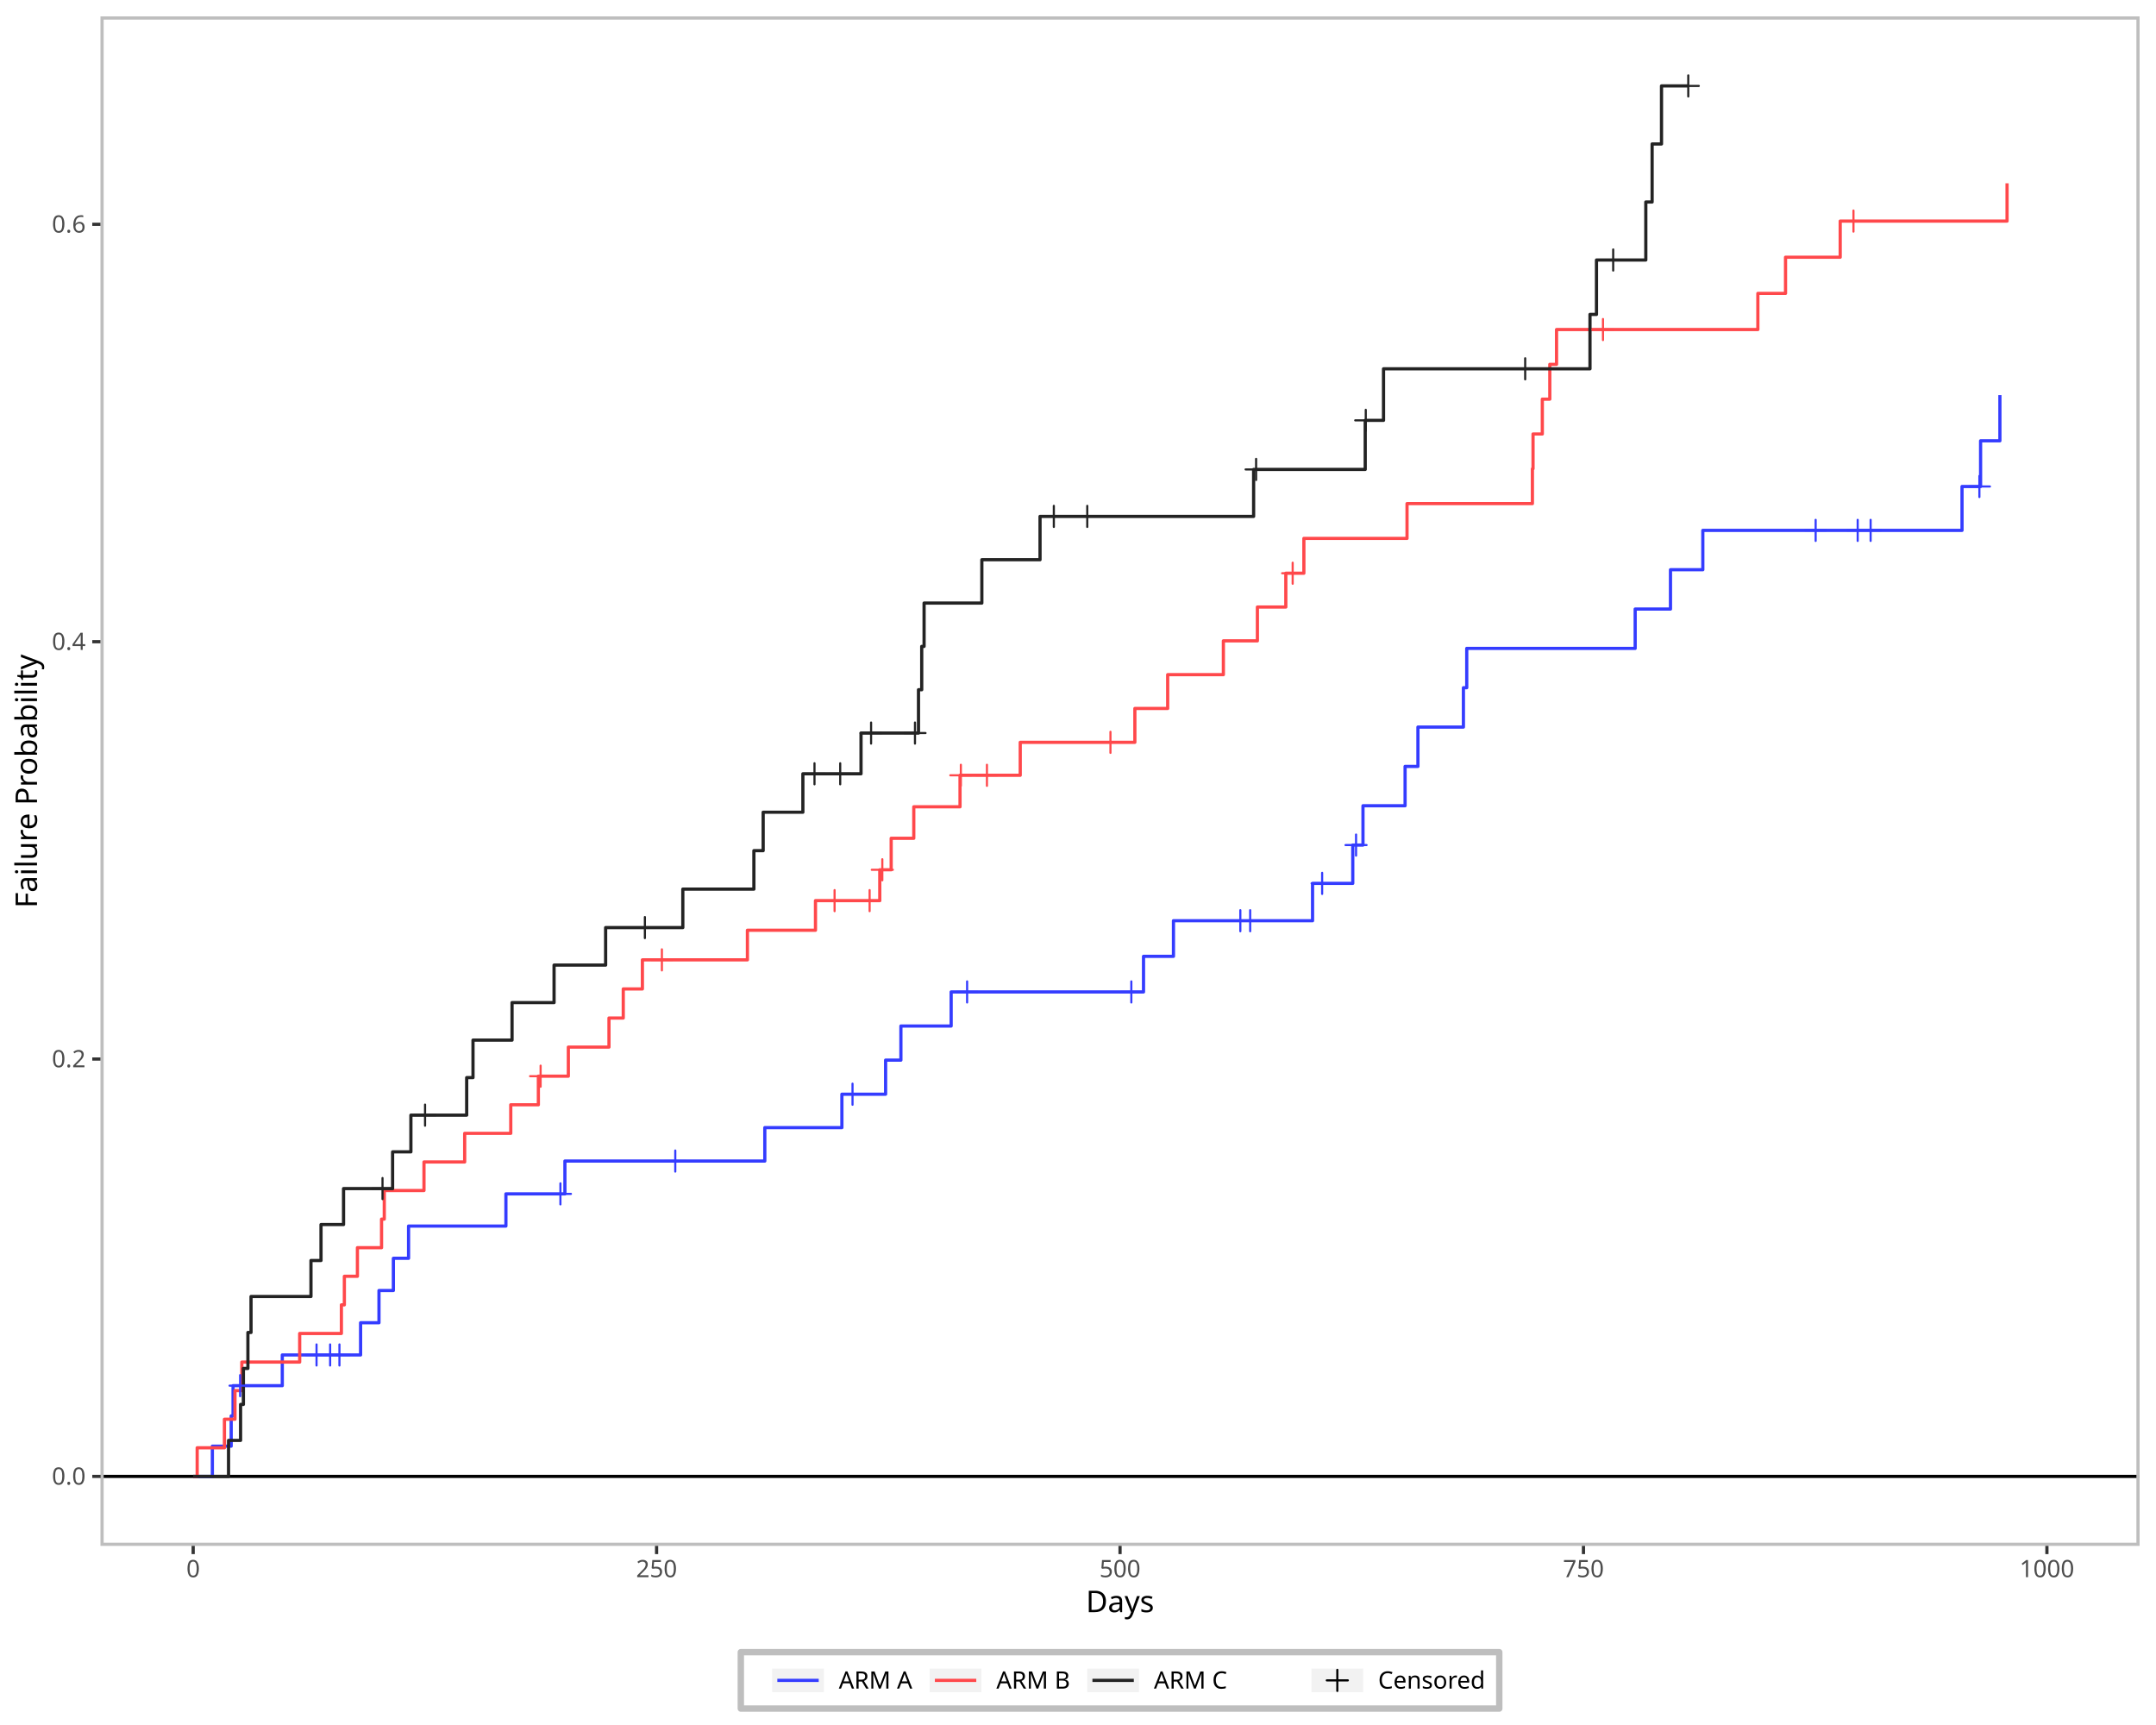
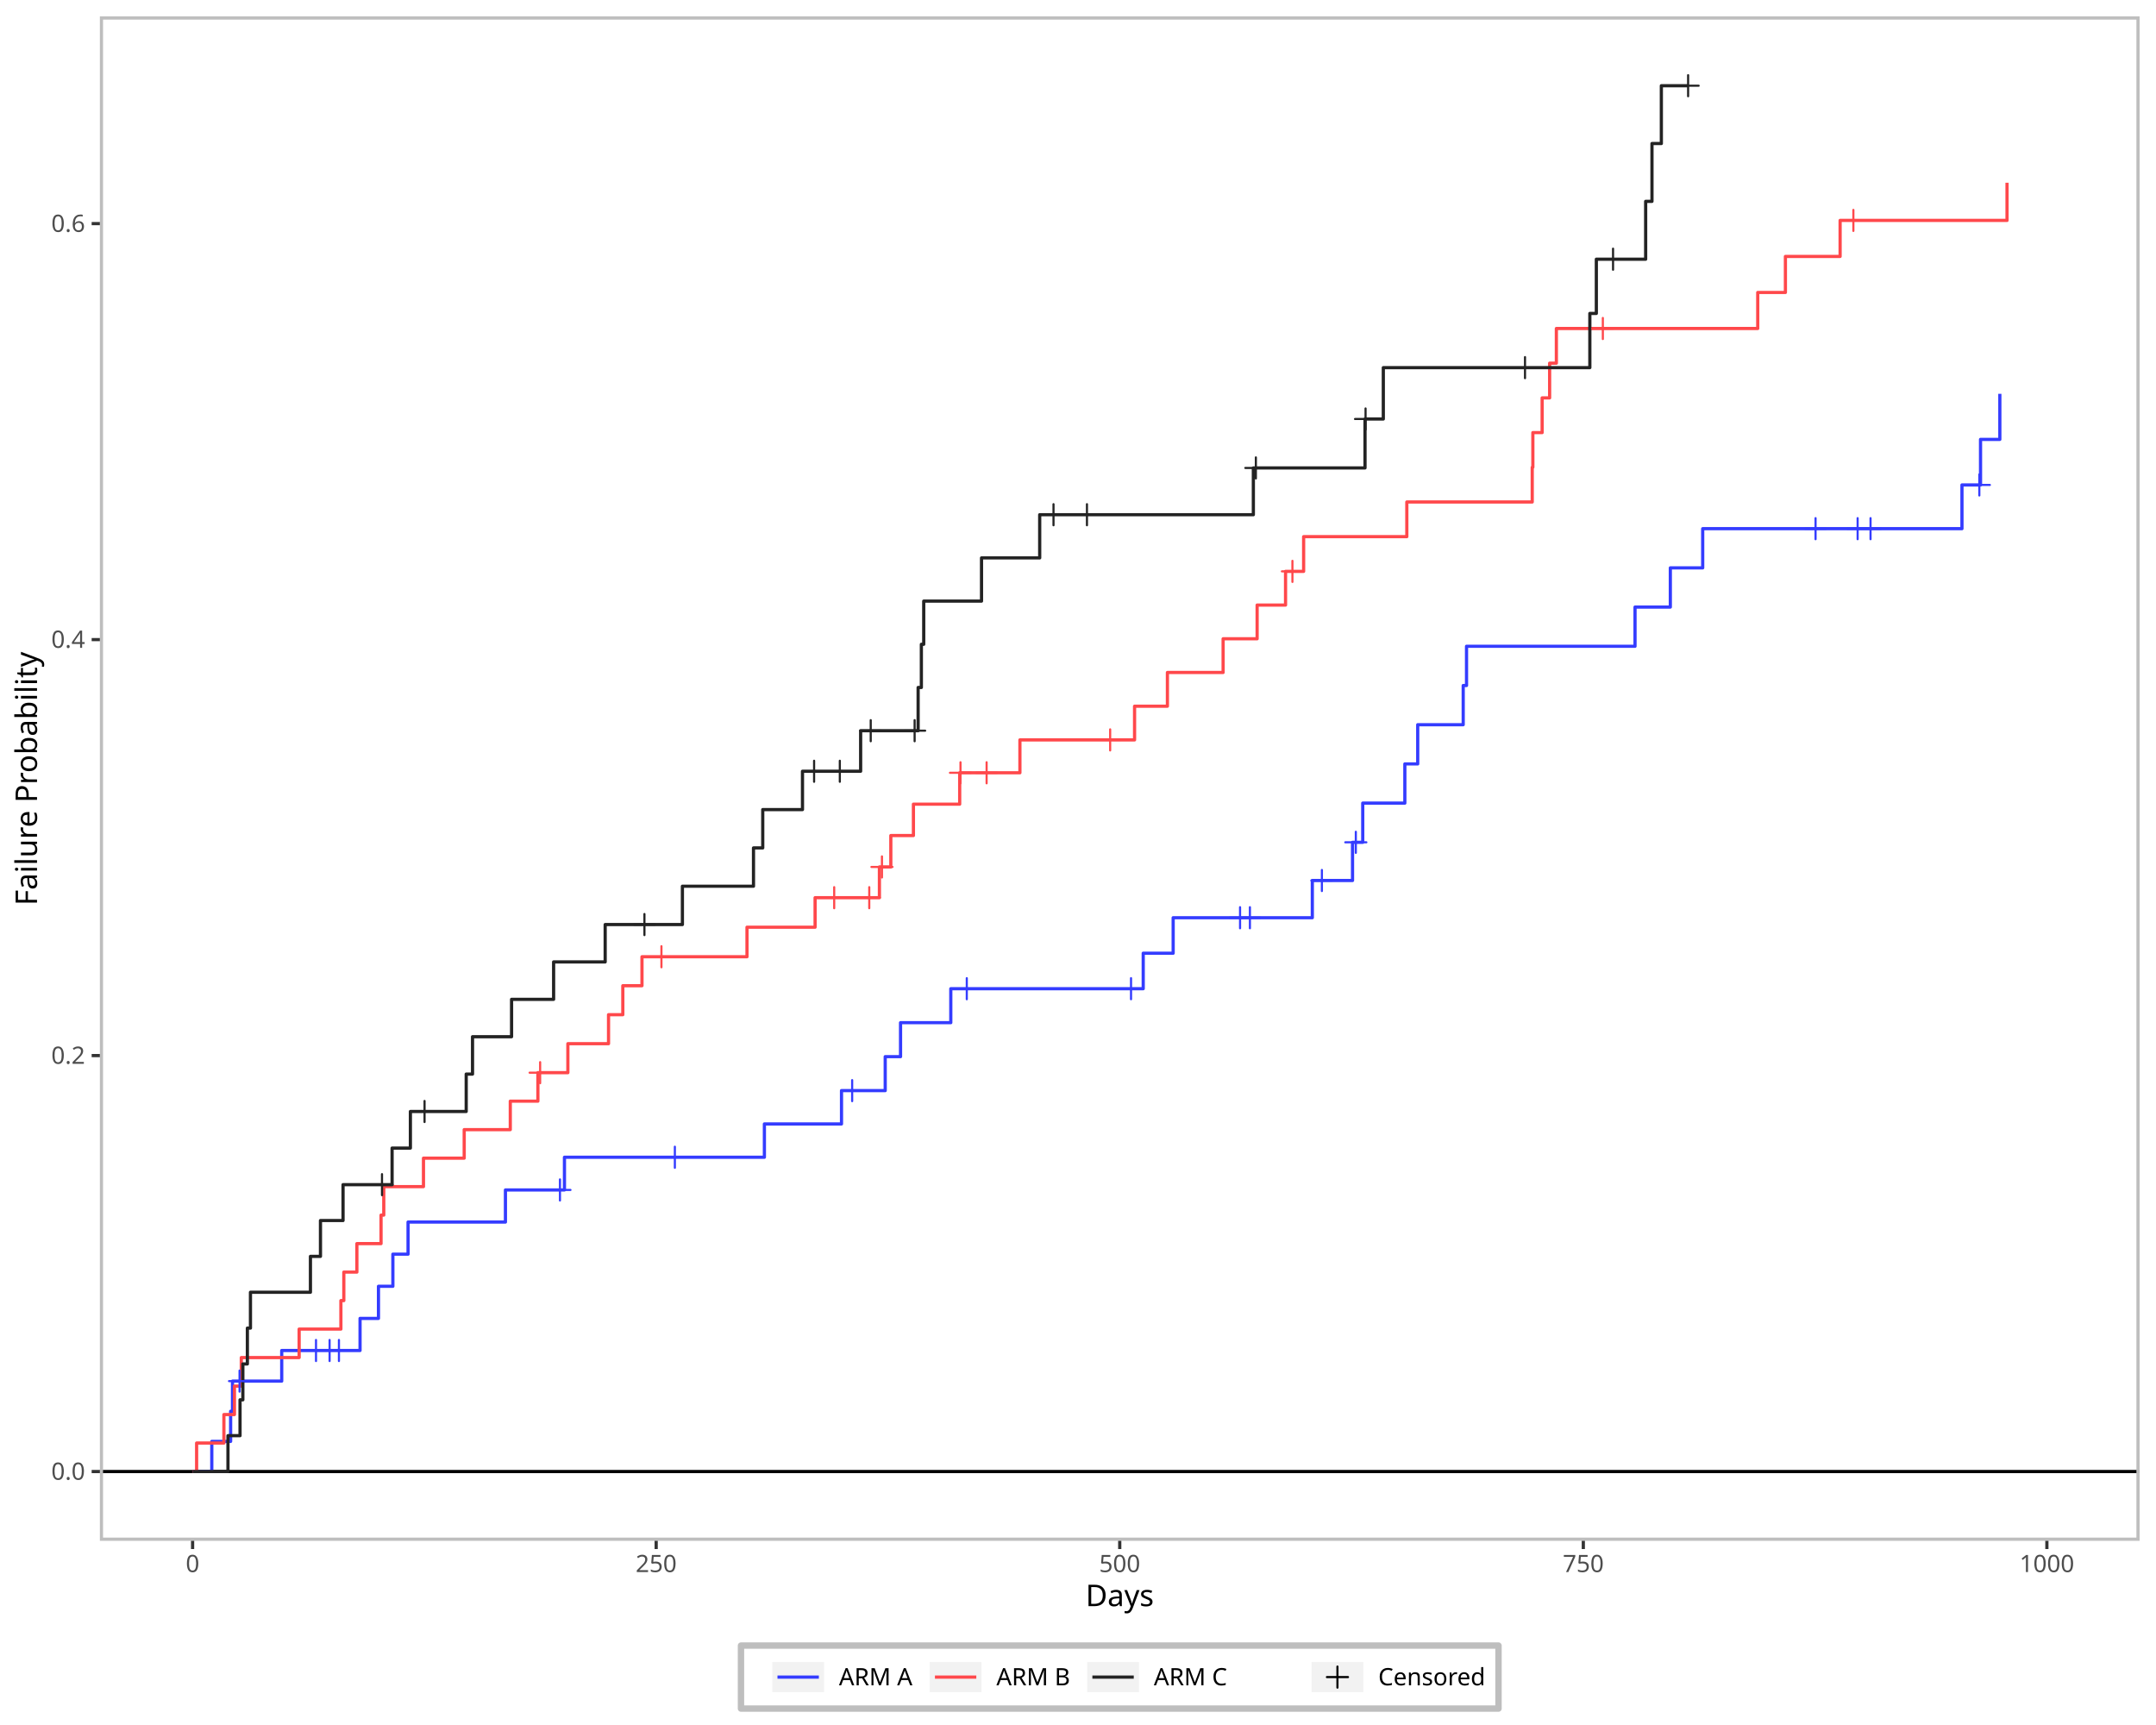
<svg xmlns="http://www.w3.org/2000/svg" class="svglite" data-engine-version="2.0" width="720.00pt" height="576.00pt" viewBox="0 0 720.00 576.00">
  <defs>
    <style type="text/css">
    .svglite line, .svglite polyline, .svglite polygon, .svglite path, .svglite rect, .svglite circle {
      fill: none;
      stroke: #000000;
      stroke-linecap: round;
      stroke-linejoin: round;
      stroke-miterlimit: 10.00;
    }
  </style>
  </defs>
  <rect width="100%" height="100%" style="stroke: none; fill: #FFFFFF;" />
  <defs>
    <clipPath id="cpMC4wMHw3MjAuMDB8MC4wMHw1NzYuMDA=">
      <rect x="0.00" y="0.00" width="720.00" height="576.00" />
    </clipPath>
  </defs>
  <g clip-path="url(#cpMC4wMHw3MjAuMDB8MC4wMHw1NzYuMDA=)">
    <rect x="0.00" y="0.00" width="720.00" height="576.00" style="stroke-width: 1.07; stroke: #FFFFFF; fill: #FFFFFF;" />
  </g>
  <defs>
-     <clipPath id="cpMzMuNTV8NzE0LjUyfDUuNDh8NTE2LjIw">
-       <rect x="33.55" y="5.48" width="680.97" height="510.72" />
+     <clipPath id="cpMzMuMzV8NzE0LjUyfDUuNDh8NTE0LjUw">
+       <rect x="33.35" y="5.48" width="681.17" height="509.02" />
    </clipPath>
  </defs>
-   <g clip-path="url(#cpMzMuNTV8NzE0LjUyfDUuNDh8NTE2LjIw)">
-     <polyline points="64.51,516.20 64.51,5.48 " style="stroke-width: 4.27; stroke: #FFFFFF; stroke-linecap: butt;" />
-     <polyline points="219.27,516.20 219.27,5.48 " style="stroke-width: 4.27; stroke: #FFFFFF; stroke-linecap: butt;" />
-     <polyline points="374.04,516.20 374.04,5.48 " style="stroke-width: 4.27; stroke: #FFFFFF; stroke-linecap: butt;" />
-     <polyline points="528.80,516.20 528.80,5.48 " style="stroke-width: 4.27; stroke: #FFFFFF; stroke-linecap: butt;" />
-     <polyline points="683.57,516.20 683.57,5.48 " style="stroke-width: 4.27; stroke: #FFFFFF; stroke-linecap: butt;" />
-     <line x1="33.55" y1="492.99" x2="714.52" y2="492.99" style="stroke-width: 1.07; stroke-linecap: butt;" />
-     <polyline points="64.51,492.99 70.92,492.99 70.92,482.89 77.21,482.89 77.21,472.79 77.83,472.79 77.83,462.69 80.19,462.69 80.19,462.69 94.27,462.69 94.27,452.44 105.71,452.44 105.71,452.44 110.25,452.44 110.25,452.44 113.36,452.44 113.36,452.44 120.42,452.44 120.42,441.68 126.56,441.68 126.56,430.92 131.37,430.92 131.37,420.16 136.44,420.16 136.44,409.40 168.95,409.40 168.95,398.65 187.15,398.65 187.15,398.65 188.65,398.65 188.65,387.69 225.51,387.69 225.51,387.69 255.41,387.69 255.41,376.53 281.15,376.53 281.15,365.37 284.70,365.37 284.70,365.37 295.75,365.37 295.75,353.99 300.86,353.99 300.86,342.60 317.64,342.60 317.64,331.22 322.97,331.22 322.97,331.22 377.81,331.22 377.81,331.22 381.88,331.22 381.88,319.33 391.88,319.33 391.88,307.44 414.21,307.44 414.21,307.44 417.50,307.44 417.50,307.44 438.33,307.44 438.33,294.97 441.53,294.97 441.53,294.97 451.76,294.97 451.76,282.18 452.86,282.18 452.86,282.18 455.17,282.18 455.17,269.05 469.23,269.05 469.23,255.91 473.52,255.91 473.52,242.78 488.71,242.78 488.71,229.64 489.82,229.64 489.82,216.51 546.07,216.51 546.07,203.37 557.86,203.37 557.86,190.24 568.66,190.24 568.66,177.10 606.34,177.10 606.34,177.10 620.38,177.10 620.38,177.10 624.70,177.10 624.70,177.10 655.22,177.10 655.22,162.45 661.02,162.45 661.02,162.45 661.42,162.45 661.42,147.19 667.87,147.19 667.87,131.93 " style="stroke-width: 1.07; stroke: #343CFF; stroke-linecap: butt;" />
-     <polyline points="64.51,492.99 65.85,492.99 65.85,483.44 74.95,483.44 74.95,473.90 78.47,473.90 78.47,464.35 80.76,464.35 80.76,454.81 100.08,454.81 100.08,445.26 114.01,445.26 114.01,435.71 115.00,435.71 115.00,426.17 119.36,426.17 119.36,416.62 127.42,416.62 127.42,407.08 128.33,407.08 128.33,397.53 141.59,397.53 141.59,387.99 155.18,387.99 155.18,378.44 170.57,378.44 170.57,368.90 179.79,368.90 179.79,359.35 180.54,359.35 180.54,359.35 189.80,359.35 189.80,349.64 203.37,349.64 203.37,339.93 208.14,339.93 208.14,330.22 214.53,330.22 214.53,320.51 221.04,320.51 221.04,320.51 249.60,320.51 249.60,310.62 272.33,310.62 272.33,300.73 278.71,300.73 278.71,300.73 290.41,300.73 290.41,300.73 293.80,300.73 293.80,290.43 294.65,290.43 294.65,290.43 297.61,290.43 297.61,279.91 305.16,279.91 305.16,269.40 320.60,269.40 320.60,258.88 320.88,258.88 320.88,258.88 329.59,258.88 329.59,258.88 340.71,258.88 340.71,247.87 370.84,247.87 370.84,247.87 378.99,247.87 378.99,236.57 389.95,236.57 389.95,225.28 408.55,225.28 408.55,213.99 419.91,213.99 419.91,202.70 429.40,202.70 429.40,191.41 431.69,191.41 431.69,191.41 435.43,191.41 435.43,179.78 469.88,179.78 469.88,168.16 511.75,168.16 511.75,156.53 511.96,156.53 511.96,144.91 515.06,144.91 515.06,133.28 517.56,133.28 517.56,121.66 519.81,121.66 519.81,110.04 535.32,110.04 535.32,110.04 587.04,110.04 587.04,97.97 596.28,97.97 596.28,85.89 614.54,85.89 614.54,73.82 618.97,73.82 618.97,73.82 670.26,73.82 670.26,61.20 " style="stroke-width: 1.07; stroke: #FF484B; stroke-linecap: butt;" />
-     <polyline points="64.51,492.99 76.32,492.99 76.32,480.97 80.34,480.97 80.34,468.96 81.28,468.96 81.28,456.94 82.79,456.94 82.79,444.93 83.83,444.93 83.83,432.92 103.85,432.92 103.85,420.90 107.20,420.90 107.20,408.89 114.73,408.89 114.73,396.88 127.74,396.88 127.74,396.88 131.11,396.88 131.11,384.62 137.22,384.62 137.22,372.36 141.95,372.36 141.95,372.36 155.85,372.36 155.85,359.83 157.96,359.83 157.96,347.31 171.00,347.31 171.00,334.78 185.03,334.78 185.03,322.26 202.25,322.26 202.25,309.73 215.36,309.73 215.36,309.73 228.03,309.73 228.03,296.89 251.76,296.89 251.76,284.05 254.86,284.05 254.86,271.21 268.12,271.21 268.12,258.38 272.00,258.38 272.00,258.38 280.59,258.38 280.59,258.38 287.54,258.38 287.54,244.78 290.90,244.78 290.90,244.78 305.56,244.78 305.56,244.78 306.73,244.78 306.73,230.31 307.81,230.31 307.81,215.84 308.60,215.84 308.60,201.37 327.89,201.37 327.89,186.90 347.32,186.90 347.32,172.43 351.93,172.43 351.93,172.43 363.09,172.43 363.09,172.43 418.65,172.43 418.65,156.75 419.48,156.75 419.48,156.75 455.92,156.75 455.92,140.36 456.10,140.36 456.10,140.36 462.03,140.36 462.03,123.15 509.34,123.15 509.34,123.15 530.98,123.15 530.98,104.99 533.15,104.99 533.15,86.82 538.73,86.82 538.73,86.82 549.62,86.82 549.62,67.45 551.73,67.45 551.73,48.07 554.86,48.07 554.86,28.69 563.80,28.69 563.80,28.69 " style="stroke-width: 1.07; stroke: #232323; stroke-linecap: butt;" />
-     <line x1="76.67" y1="462.69" x2="83.71" y2="462.69" style="stroke-width: 0.71; stroke: #343CFF;" />
-     <line x1="80.19" y1="466.21" x2="80.19" y2="459.17" style="stroke-width: 0.71; stroke: #343CFF;" />
-     <line x1="102.19" y1="452.44" x2="109.23" y2="452.44" style="stroke-width: 0.71; stroke: #343CFF;" />
-     <line x1="105.71" y1="455.96" x2="105.71" y2="448.92" style="stroke-width: 0.71; stroke: #343CFF;" />
-     <line x1="106.73" y1="452.44" x2="113.77" y2="452.44" style="stroke-width: 0.71; stroke: #343CFF;" />
-     <line x1="110.25" y1="455.96" x2="110.25" y2="448.92" style="stroke-width: 0.71; stroke: #343CFF;" />
-     <line x1="109.84" y1="452.44" x2="116.88" y2="452.44" style="stroke-width: 0.71; stroke: #343CFF;" />
-     <line x1="113.36" y1="455.96" x2="113.36" y2="448.92" style="stroke-width: 0.71; stroke: #343CFF;" />
-     <line x1="183.63" y1="398.65" x2="190.67" y2="398.65" style="stroke-width: 0.71; stroke: #343CFF;" />
-     <line x1="187.15" y1="402.16" x2="187.15" y2="395.13" style="stroke-width: 0.71; stroke: #343CFF;" />
-     <line x1="221.99" y1="387.69" x2="229.03" y2="387.69" style="stroke-width: 0.71; stroke: #343CFF;" />
-     <line x1="225.51" y1="391.21" x2="225.51" y2="384.17" style="stroke-width: 0.71; stroke: #343CFF;" />
-     <line x1="281.19" y1="365.37" x2="288.22" y2="365.37" style="stroke-width: 0.71; stroke: #343CFF;" />
-     <line x1="284.70" y1="368.89" x2="284.70" y2="361.85" style="stroke-width: 0.71; stroke: #343CFF;" />
-     <line x1="319.45" y1="331.22" x2="326.49" y2="331.22" style="stroke-width: 0.71; stroke: #343CFF;" />
-     <line x1="322.97" y1="334.74" x2="322.97" y2="327.70" style="stroke-width: 0.71; stroke: #343CFF;" />
-     <line x1="374.29" y1="331.22" x2="381.33" y2="331.22" style="stroke-width: 0.71; stroke: #343CFF;" />
-     <line x1="377.81" y1="334.74" x2="377.81" y2="327.70" style="stroke-width: 0.71; stroke: #343CFF;" />
-     <line x1="410.69" y1="307.44" x2="417.73" y2="307.44" style="stroke-width: 0.71; stroke: #343CFF;" />
-     <line x1="414.21" y1="310.96" x2="414.21" y2="303.92" style="stroke-width: 0.71; stroke: #343CFF;" />
-     <line x1="413.98" y1="307.44" x2="421.02" y2="307.44" style="stroke-width: 0.71; stroke: #343CFF;" />
-     <line x1="417.50" y1="310.96" x2="417.50" y2="303.92" style="stroke-width: 0.71; stroke: #343CFF;" />
-     <line x1="438.01" y1="294.97" x2="445.05" y2="294.97" style="stroke-width: 0.71; stroke: #343CFF;" />
-     <line x1="441.53" y1="298.49" x2="441.53" y2="291.45" style="stroke-width: 0.71; stroke: #343CFF;" />
-     <line x1="449.34" y1="282.18" x2="456.37" y2="282.18" style="stroke-width: 0.71; stroke: #343CFF;" />
-     <line x1="452.86" y1="285.70" x2="452.86" y2="278.66" style="stroke-width: 0.71; stroke: #343CFF;" />
-     <line x1="602.82" y1="177.10" x2="609.86" y2="177.10" style="stroke-width: 0.71; stroke: #343CFF;" />
-     <line x1="606.34" y1="180.62" x2="606.34" y2="173.58" style="stroke-width: 0.71; stroke: #343CFF;" />
-     <line x1="616.86" y1="177.10" x2="623.90" y2="177.10" style="stroke-width: 0.71; stroke: #343CFF;" />
-     <line x1="620.38" y1="180.62" x2="620.38" y2="173.58" style="stroke-width: 0.71; stroke: #343CFF;" />
-     <line x1="621.18" y1="177.10" x2="628.22" y2="177.10" style="stroke-width: 0.71; stroke: #343CFF;" />
-     <line x1="624.70" y1="180.62" x2="624.70" y2="173.58" style="stroke-width: 0.71; stroke: #343CFF;" />
-     <line x1="657.50" y1="162.45" x2="664.54" y2="162.45" style="stroke-width: 0.71; stroke: #343CFF;" />
-     <line x1="661.02" y1="165.97" x2="661.02" y2="158.93" style="stroke-width: 0.71; stroke: #343CFF;" />
-     <line x1="177.02" y1="359.35" x2="184.06" y2="359.35" style="stroke-width: 0.71; stroke: #FF484B;" />
-     <line x1="180.54" y1="362.87" x2="180.54" y2="355.83" style="stroke-width: 0.71; stroke: #FF484B;" />
-     <line x1="217.52" y1="320.51" x2="224.56" y2="320.51" style="stroke-width: 0.71; stroke: #FF484B;" />
-     <line x1="221.04" y1="324.03" x2="221.04" y2="316.99" style="stroke-width: 0.71; stroke: #FF484B;" />
-     <line x1="275.19" y1="300.73" x2="282.23" y2="300.73" style="stroke-width: 0.71; stroke: #FF484B;" />
-     <line x1="278.71" y1="304.25" x2="278.71" y2="297.21" style="stroke-width: 0.71; stroke: #FF484B;" />
-     <line x1="286.89" y1="300.73" x2="293.93" y2="300.73" style="stroke-width: 0.71; stroke: #FF484B;" />
-     <line x1="290.41" y1="304.25" x2="290.41" y2="297.21" style="stroke-width: 0.71; stroke: #FF484B;" />
-     <line x1="291.13" y1="290.43" x2="298.17" y2="290.43" style="stroke-width: 0.71; stroke: #FF484B;" />
-     <line x1="294.65" y1="293.95" x2="294.65" y2="286.91" style="stroke-width: 0.71; stroke: #FF484B;" />
-     <line x1="317.36" y1="258.88" x2="324.40" y2="258.88" style="stroke-width: 0.71; stroke: #FF484B;" />
-     <line x1="320.88" y1="262.40" x2="320.88" y2="255.36" style="stroke-width: 0.71; stroke: #FF484B;" />
-     <line x1="326.07" y1="258.88" x2="333.11" y2="258.88" style="stroke-width: 0.71; stroke: #FF484B;" />
-     <line x1="329.59" y1="262.40" x2="329.59" y2="255.36" style="stroke-width: 0.71; stroke: #FF484B;" />
-     <line x1="367.32" y1="247.87" x2="374.36" y2="247.87" style="stroke-width: 0.71; stroke: #FF484B;" />
-     <line x1="370.84" y1="251.39" x2="370.84" y2="244.35" style="stroke-width: 0.71; stroke: #FF484B;" />
-     <line x1="428.17" y1="191.41" x2="435.21" y2="191.41" style="stroke-width: 0.71; stroke: #FF484B;" />
-     <line x1="431.69" y1="194.92" x2="431.69" y2="187.89" style="stroke-width: 0.71; stroke: #FF484B;" />
-     <line x1="531.80" y1="110.04" x2="538.84" y2="110.04" style="stroke-width: 0.71; stroke: #FF484B;" />
-     <line x1="535.32" y1="113.56" x2="535.32" y2="106.52" style="stroke-width: 0.71; stroke: #FF484B;" />
-     <line x1="615.45" y1="73.82" x2="622.49" y2="73.82" style="stroke-width: 0.71; stroke: #FF484B;" />
-     <line x1="618.97" y1="77.34" x2="618.97" y2="70.30" style="stroke-width: 0.71; stroke: #FF484B;" />
-     <line x1="124.22" y1="396.88" x2="131.26" y2="396.88" style="stroke-width: 0.71; stroke: #232323;" />
-     <line x1="127.74" y1="400.39" x2="127.74" y2="393.36" style="stroke-width: 0.71; stroke: #232323;" />
-     <line x1="138.43" y1="372.36" x2="145.46" y2="372.36" style="stroke-width: 0.71; stroke: #232323;" />
-     <line x1="141.95" y1="375.88" x2="141.95" y2="368.84" style="stroke-width: 0.71; stroke: #232323;" />
-     <line x1="211.84" y1="309.73" x2="218.87" y2="309.73" style="stroke-width: 0.71; stroke: #232323;" />
-     <line x1="215.36" y1="313.25" x2="215.36" y2="306.21" style="stroke-width: 0.71; stroke: #232323;" />
-     <line x1="268.48" y1="258.38" x2="275.52" y2="258.38" style="stroke-width: 0.71; stroke: #232323;" />
-     <line x1="272.00" y1="261.89" x2="272.00" y2="254.86" style="stroke-width: 0.71; stroke: #232323;" />
-     <line x1="277.07" y1="258.38" x2="284.11" y2="258.38" style="stroke-width: 0.71; stroke: #232323;" />
-     <line x1="280.59" y1="261.89" x2="280.59" y2="254.86" style="stroke-width: 0.71; stroke: #232323;" />
-     <line x1="287.38" y1="244.78" x2="294.42" y2="244.78" style="stroke-width: 0.71; stroke: #232323;" />
-     <line x1="290.90" y1="248.30" x2="290.90" y2="241.26" style="stroke-width: 0.71; stroke: #232323;" />
-     <line x1="302.04" y1="244.78" x2="309.08" y2="244.78" style="stroke-width: 0.71; stroke: #232323;" />
-     <line x1="305.56" y1="248.30" x2="305.56" y2="241.26" style="stroke-width: 0.71; stroke: #232323;" />
-     <line x1="348.41" y1="172.43" x2="355.45" y2="172.43" style="stroke-width: 0.71; stroke: #232323;" />
-     <line x1="351.93" y1="175.95" x2="351.93" y2="168.91" style="stroke-width: 0.71; stroke: #232323;" />
-     <line x1="359.57" y1="172.43" x2="366.61" y2="172.43" style="stroke-width: 0.71; stroke: #232323;" />
-     <line x1="363.09" y1="175.95" x2="363.09" y2="168.91" style="stroke-width: 0.71; stroke: #232323;" />
-     <line x1="415.97" y1="156.75" x2="423.00" y2="156.75" style="stroke-width: 0.71; stroke: #232323;" />
-     <line x1="419.48" y1="160.27" x2="419.48" y2="153.23" style="stroke-width: 0.71; stroke: #232323;" />
-     <line x1="452.58" y1="140.36" x2="459.62" y2="140.36" style="stroke-width: 0.71; stroke: #232323;" />
-     <line x1="456.10" y1="143.88" x2="456.10" y2="136.84" style="stroke-width: 0.71; stroke: #232323;" />
-     <line x1="505.82" y1="123.15" x2="512.86" y2="123.15" style="stroke-width: 0.71; stroke: #232323;" />
-     <line x1="509.34" y1="126.67" x2="509.34" y2="119.63" style="stroke-width: 0.71; stroke: #232323;" />
-     <line x1="535.21" y1="86.82" x2="542.25" y2="86.82" style="stroke-width: 0.71; stroke: #232323;" />
-     <line x1="538.73" y1="90.34" x2="538.73" y2="83.30" style="stroke-width: 0.71; stroke: #232323;" />
-     <line x1="560.28" y1="28.69" x2="567.32" y2="28.69" style="stroke-width: 0.71; stroke: #232323;" />
-     <line x1="563.80" y1="32.21" x2="563.80" y2="25.18" style="stroke-width: 0.71; stroke: #232323;" />
-     <rect x="33.55" y="5.48" width="680.97" height="510.72" style="stroke-width: 2.13; stroke: #BEBEBE;" />
+   <g clip-path="url(#cpMzMuMzV8NzE0LjUyfDUuNDh8NTE0LjUw)">
+     <polyline points="64.32,514.50 64.32,5.48 " style="stroke-width: 4.27; stroke: #FFFFFF; stroke-linecap: butt;" />
+     <polyline points="219.13,514.50 219.13,5.48 " style="stroke-width: 4.27; stroke: #FFFFFF; stroke-linecap: butt;" />
+     <polyline points="373.94,514.50 373.94,5.48 " style="stroke-width: 4.27; stroke: #FFFFFF; stroke-linecap: butt;" />
+     <polyline points="528.75,514.50 528.75,5.48 " style="stroke-width: 4.27; stroke: #FFFFFF; stroke-linecap: butt;" />
+     <polyline points="683.56,514.50 683.56,5.48 " style="stroke-width: 4.27; stroke: #FFFFFF; stroke-linecap: butt;" />
+     <line x1="33.35" y1="491.37" x2="714.52" y2="491.37" style="stroke-width: 1.07; stroke-linecap: butt;" />
+     <polyline points="64.32,491.37 70.73,491.37 70.73,481.30 77.02,481.30 77.02,471.24 77.64,471.24 77.64,461.17 80.00,461.17 80.00,461.17 94.08,461.17 94.08,450.95 105.53,450.95 105.53,450.95 110.07,450.95 110.07,450.95 113.19,450.95 113.19,450.95 120.24,450.95 120.24,440.23 126.39,440.23 126.39,429.51 131.20,429.51 131.20,418.78 136.27,418.78 136.27,408.06 168.79,408.06 168.79,397.34 187.00,397.34 187.00,397.34 188.50,397.34 188.50,386.42 225.37,386.42 225.37,386.42 255.27,386.42 255.27,375.30 281.02,375.30 281.02,364.17 284.58,364.17 284.58,364.17 295.62,364.17 295.62,352.83 300.74,352.83 300.74,341.48 317.52,341.48 317.52,330.14 322.86,330.14 322.86,330.14 377.71,330.14 377.71,330.14 381.78,330.14 381.78,318.29 391.78,318.29 391.78,306.44 414.12,306.44 414.12,306.44 417.41,306.44 417.41,306.44 438.25,306.44 438.25,294.01 441.45,294.01 441.45,294.01 451.68,294.01 451.68,281.26 452.78,281.26 452.78,281.26 455.09,281.26 455.09,268.17 469.15,268.17 469.15,255.08 473.45,255.08 473.45,241.99 488.64,241.99 488.64,228.90 489.75,228.90 489.75,215.80 546.02,215.80 546.02,202.71 557.81,202.71 557.81,189.62 568.62,189.62 568.62,176.53 606.31,176.53 606.31,176.53 620.36,176.53 620.36,176.53 624.67,176.53 624.67,176.53 655.20,176.53 655.20,161.93 661.00,161.93 661.00,161.93 661.40,161.93 661.40,146.72 667.85,146.72 667.85,131.51 " style="stroke-width: 1.07; stroke: #343CFF; stroke-linecap: butt;" />
+     <polyline points="64.32,491.37 65.66,491.37 65.66,481.85 74.77,481.85 74.77,472.34 78.29,472.34 78.29,462.83 80.58,462.83 80.58,453.31 99.90,453.31 99.90,443.80 113.84,443.80 113.84,434.29 114.82,434.29 114.82,424.77 119.18,424.77 119.18,415.26 127.25,415.26 127.25,405.74 128.16,405.74 128.16,396.23 141.42,396.23 141.42,386.72 155.02,386.72 155.02,377.20 170.41,377.20 170.41,367.69 179.63,367.69 179.63,358.18 180.38,358.18 180.38,358.18 189.64,358.18 189.64,348.50 203.22,348.50 203.22,338.82 207.99,338.82 207.99,329.14 214.39,329.14 214.39,319.47 220.89,319.47 220.89,319.47 249.46,319.47 249.46,309.61 272.20,309.61 272.20,299.75 278.58,299.75 278.58,299.75 290.29,299.75 290.29,299.75 293.68,299.75 293.68,289.48 294.53,289.48 294.53,289.48 297.49,289.48 297.49,279.00 305.04,279.00 305.04,268.52 320.49,268.52 320.49,258.04 320.76,258.04 320.76,258.04 329.48,258.04 329.48,258.04 340.60,258.04 340.60,247.06 370.74,247.06 370.74,247.06 378.89,247.06 378.89,235.81 389.86,235.81 389.86,224.55 408.46,224.55 408.46,213.30 419.82,213.30 419.82,202.04 429.31,202.04 429.31,190.79 431.61,190.79 431.61,190.79 435.35,190.79 435.35,179.20 469.81,179.20 469.81,167.62 511.69,167.62 511.69,156.03 511.90,156.03 511.90,144.45 515.00,144.45 515.00,132.86 517.50,132.86 517.50,121.27 519.75,121.27 519.75,109.69 535.27,109.69 535.27,109.69 587.00,109.69 587.00,97.66 596.24,97.66 596.24,85.63 614.51,85.63 614.51,73.60 618.94,73.60 618.94,73.60 670.25,73.60 670.25,61.02 " style="stroke-width: 1.07; stroke: #FF484B; stroke-linecap: butt;" />
+     <polyline points="64.32,491.37 76.13,491.37 76.13,479.39 80.16,479.39 80.16,467.42 81.10,467.42 81.10,455.44 82.61,455.44 82.61,443.47 83.64,443.47 83.64,431.50 103.67,431.50 103.67,419.52 107.02,419.52 107.02,407.55 114.56,407.55 114.56,395.58 127.57,395.58 127.57,395.58 130.94,395.58 130.94,383.36 137.05,383.36 137.05,371.14 141.78,371.14 141.78,371.14 155.69,371.14 155.69,358.65 157.80,358.65 157.80,346.17 170.84,346.17 170.84,333.69 184.88,333.69 184.88,321.20 202.10,321.20 202.10,308.72 215.21,308.72 215.21,308.72 227.89,308.72 227.89,295.92 251.63,295.92 251.63,283.13 254.72,283.13 254.72,270.33 267.99,270.33 267.99,257.53 271.87,257.53 271.87,257.53 280.46,257.53 280.46,257.53 287.41,257.53 287.41,243.99 290.78,243.99 290.78,243.99 305.44,243.99 305.44,243.99 306.61,243.99 306.61,229.56 307.69,229.56 307.69,215.14 308.48,215.14 308.48,200.72 327.78,200.72 327.78,186.29 347.21,186.29 347.21,171.87 351.82,171.87 351.82,171.87 362.99,171.87 362.99,171.87 418.56,171.87 418.56,156.25 419.40,156.25 419.40,156.25 455.85,156.25 455.85,139.91 456.03,139.91 456.03,139.91 461.96,139.91 461.96,122.76 509.28,122.76 509.28,122.76 530.93,122.76 530.93,104.66 533.10,104.66 533.10,86.55 538.68,86.55 538.68,86.55 549.57,86.55 549.57,67.24 551.68,67.24 551.68,47.93 554.81,47.93 554.81,28.62 563.75,28.62 563.75,28.62 " style="stroke-width: 1.07; stroke: #232323; stroke-linecap: butt;" />
+     <line x1="76.48" y1="461.17" x2="83.52" y2="461.17" style="stroke-width: 0.71; stroke: #343CFF;" />
+     <line x1="80.00" y1="464.69" x2="80.00" y2="457.65" style="stroke-width: 0.71; stroke: #343CFF;" />
+     <line x1="102.01" y1="450.95" x2="109.05" y2="450.95" style="stroke-width: 0.71; stroke: #343CFF;" />
+     <line x1="105.53" y1="454.47" x2="105.53" y2="447.43" style="stroke-width: 0.71; stroke: #343CFF;" />
+     <line x1="106.55" y1="450.95" x2="113.59" y2="450.95" style="stroke-width: 0.71; stroke: #343CFF;" />
+     <line x1="110.07" y1="454.47" x2="110.07" y2="447.43" style="stroke-width: 0.71; stroke: #343CFF;" />
+     <line x1="109.67" y1="450.95" x2="116.70" y2="450.95" style="stroke-width: 0.71; stroke: #343CFF;" />
+     <line x1="113.19" y1="454.47" x2="113.19" y2="447.43" style="stroke-width: 0.71; stroke: #343CFF;" />
+     <line x1="183.48" y1="397.34" x2="190.51" y2="397.34" style="stroke-width: 0.71; stroke: #343CFF;" />
+     <line x1="187.00" y1="400.86" x2="187.00" y2="393.82" style="stroke-width: 0.71; stroke: #343CFF;" />
+     <line x1="221.85" y1="386.42" x2="228.89" y2="386.42" style="stroke-width: 0.71; stroke: #343CFF;" />
+     <line x1="225.37" y1="389.94" x2="225.37" y2="382.90" style="stroke-width: 0.71; stroke: #343CFF;" />
+     <line x1="281.06" y1="364.17" x2="288.10" y2="364.17" style="stroke-width: 0.71; stroke: #343CFF;" />
+     <line x1="284.58" y1="367.69" x2="284.58" y2="360.66" style="stroke-width: 0.71; stroke: #343CFF;" />
+     <line x1="319.34" y1="330.14" x2="326.38" y2="330.14" style="stroke-width: 0.71; stroke: #343CFF;" />
+     <line x1="322.86" y1="333.66" x2="322.86" y2="326.62" style="stroke-width: 0.71; stroke: #343CFF;" />
+     <line x1="374.19" y1="330.14" x2="381.23" y2="330.14" style="stroke-width: 0.71; stroke: #343CFF;" />
+     <line x1="377.71" y1="333.66" x2="377.71" y2="326.62" style="stroke-width: 0.71; stroke: #343CFF;" />
+     <line x1="410.60" y1="306.44" x2="417.64" y2="306.44" style="stroke-width: 0.71; stroke: #343CFF;" />
+     <line x1="414.12" y1="309.96" x2="414.12" y2="302.92" style="stroke-width: 0.71; stroke: #343CFF;" />
+     <line x1="413.89" y1="306.44" x2="420.93" y2="306.44" style="stroke-width: 0.71; stroke: #343CFF;" />
+     <line x1="417.41" y1="309.96" x2="417.41" y2="302.92" style="stroke-width: 0.71; stroke: #343CFF;" />
+     <line x1="437.93" y1="294.01" x2="444.97" y2="294.01" style="stroke-width: 0.71; stroke: #343CFF;" />
+     <line x1="441.45" y1="297.53" x2="441.45" y2="290.49" style="stroke-width: 0.71; stroke: #343CFF;" />
+     <line x1="449.26" y1="281.26" x2="456.30" y2="281.26" style="stroke-width: 0.71; stroke: #343CFF;" />
+     <line x1="452.78" y1="284.78" x2="452.78" y2="277.74" style="stroke-width: 0.71; stroke: #343CFF;" />
+     <line x1="602.79" y1="176.53" x2="609.83" y2="176.53" style="stroke-width: 0.71; stroke: #343CFF;" />
+     <line x1="606.31" y1="180.05" x2="606.31" y2="173.01" style="stroke-width: 0.71; stroke: #343CFF;" />
+     <line x1="616.84" y1="176.53" x2="623.87" y2="176.53" style="stroke-width: 0.71; stroke: #343CFF;" />
+     <line x1="620.36" y1="180.05" x2="620.36" y2="173.01" style="stroke-width: 0.71; stroke: #343CFF;" />
+     <line x1="621.15" y1="176.53" x2="628.19" y2="176.53" style="stroke-width: 0.71; stroke: #343CFF;" />
+     <line x1="624.67" y1="180.05" x2="624.67" y2="173.01" style="stroke-width: 0.71; stroke: #343CFF;" />
+     <line x1="657.49" y1="161.93" x2="664.52" y2="161.93" style="stroke-width: 0.71; stroke: #343CFF;" />
+     <line x1="661.00" y1="165.45" x2="661.00" y2="158.41" style="stroke-width: 0.71; stroke: #343CFF;" />
+     <line x1="176.86" y1="358.18" x2="183.90" y2="358.18" style="stroke-width: 0.71; stroke: #FF484B;" />
+     <line x1="180.38" y1="361.70" x2="180.38" y2="354.66" style="stroke-width: 0.71; stroke: #FF484B;" />
+     <line x1="217.37" y1="319.47" x2="224.41" y2="319.47" style="stroke-width: 0.71; stroke: #FF484B;" />
+     <line x1="220.89" y1="322.99" x2="220.89" y2="315.95" style="stroke-width: 0.71; stroke: #FF484B;" />
+     <line x1="275.07" y1="299.75" x2="282.10" y2="299.75" style="stroke-width: 0.71; stroke: #FF484B;" />
+     <line x1="278.58" y1="303.27" x2="278.58" y2="296.23" style="stroke-width: 0.71; stroke: #FF484B;" />
+     <line x1="286.77" y1="299.75" x2="293.81" y2="299.75" style="stroke-width: 0.71; stroke: #FF484B;" />
+     <line x1="290.29" y1="303.27" x2="290.29" y2="296.23" style="stroke-width: 0.71; stroke: #FF484B;" />
+     <line x1="291.01" y1="289.48" x2="298.05" y2="289.48" style="stroke-width: 0.71; stroke: #FF484B;" />
+     <line x1="294.53" y1="293.00" x2="294.53" y2="285.96" style="stroke-width: 0.71; stroke: #FF484B;" />
+     <line x1="317.24" y1="258.04" x2="324.28" y2="258.04" style="stroke-width: 0.71; stroke: #FF484B;" />
+     <line x1="320.76" y1="261.56" x2="320.76" y2="254.52" style="stroke-width: 0.71; stroke: #FF484B;" />
+     <line x1="325.96" y1="258.04" x2="333.00" y2="258.04" style="stroke-width: 0.71; stroke: #FF484B;" />
+     <line x1="329.48" y1="261.56" x2="329.48" y2="254.52" style="stroke-width: 0.71; stroke: #FF484B;" />
+     <line x1="367.22" y1="247.06" x2="374.26" y2="247.06" style="stroke-width: 0.71; stroke: #FF484B;" />
+     <line x1="370.74" y1="250.58" x2="370.74" y2="243.54" style="stroke-width: 0.71; stroke: #FF484B;" />
+     <line x1="428.09" y1="190.79" x2="435.13" y2="190.79" style="stroke-width: 0.71; stroke: #FF484B;" />
+     <line x1="431.61" y1="194.31" x2="431.61" y2="187.27" style="stroke-width: 0.71; stroke: #FF484B;" />
+     <line x1="531.75" y1="109.69" x2="538.79" y2="109.69" style="stroke-width: 0.71; stroke: #FF484B;" />
+     <line x1="535.27" y1="113.21" x2="535.27" y2="106.17" style="stroke-width: 0.71; stroke: #FF484B;" />
+     <line x1="615.43" y1="73.60" x2="622.46" y2="73.60" style="stroke-width: 0.71; stroke: #FF484B;" />
+     <line x1="618.94" y1="77.11" x2="618.94" y2="70.08" style="stroke-width: 0.71; stroke: #FF484B;" />
+     <line x1="124.05" y1="395.58" x2="131.09" y2="395.58" style="stroke-width: 0.71; stroke: #232323;" />
+     <line x1="127.57" y1="399.09" x2="127.57" y2="392.06" style="stroke-width: 0.71; stroke: #232323;" />
+     <line x1="138.26" y1="371.14" x2="145.30" y2="371.14" style="stroke-width: 0.71; stroke: #232323;" />
+     <line x1="141.78" y1="374.66" x2="141.78" y2="367.62" style="stroke-width: 0.71; stroke: #232323;" />
+     <line x1="211.69" y1="308.72" x2="218.73" y2="308.72" style="stroke-width: 0.71; stroke: #232323;" />
+     <line x1="215.21" y1="312.24" x2="215.21" y2="305.20" style="stroke-width: 0.71; stroke: #232323;" />
+     <line x1="268.35" y1="257.53" x2="275.39" y2="257.53" style="stroke-width: 0.71; stroke: #232323;" />
+     <line x1="271.87" y1="261.05" x2="271.87" y2="254.02" style="stroke-width: 0.71; stroke: #232323;" />
+     <line x1="276.94" y1="257.53" x2="283.98" y2="257.53" style="stroke-width: 0.71; stroke: #232323;" />
+     <line x1="280.46" y1="261.05" x2="280.46" y2="254.02" style="stroke-width: 0.71; stroke: #232323;" />
+     <line x1="287.26" y1="243.99" x2="294.30" y2="243.99" style="stroke-width: 0.71; stroke: #232323;" />
+     <line x1="290.78" y1="247.51" x2="290.78" y2="240.47" style="stroke-width: 0.71; stroke: #232323;" />
+     <line x1="301.92" y1="243.99" x2="308.96" y2="243.99" style="stroke-width: 0.71; stroke: #232323;" />
+     <line x1="305.44" y1="247.51" x2="305.44" y2="240.47" style="stroke-width: 0.71; stroke: #232323;" />
+     <line x1="348.30" y1="171.87" x2="355.34" y2="171.87" style="stroke-width: 0.71; stroke: #232323;" />
+     <line x1="351.82" y1="175.39" x2="351.82" y2="168.35" style="stroke-width: 0.71; stroke: #232323;" />
+     <line x1="359.47" y1="171.87" x2="366.51" y2="171.87" style="stroke-width: 0.71; stroke: #232323;" />
+     <line x1="362.99" y1="175.39" x2="362.99" y2="168.35" style="stroke-width: 0.71; stroke: #232323;" />
+     <line x1="415.88" y1="156.25" x2="422.92" y2="156.25" style="stroke-width: 0.71; stroke: #232323;" />
+     <line x1="419.40" y1="159.77" x2="419.40" y2="152.73" style="stroke-width: 0.71; stroke: #232323;" />
+     <line x1="452.51" y1="139.91" x2="459.55" y2="139.91" style="stroke-width: 0.71; stroke: #232323;" />
+     <line x1="456.03" y1="143.43" x2="456.03" y2="136.39" style="stroke-width: 0.71; stroke: #232323;" />
+     <line x1="505.76" y1="122.76" x2="512.80" y2="122.76" style="stroke-width: 0.71; stroke: #232323;" />
+     <line x1="509.28" y1="126.28" x2="509.28" y2="119.24" style="stroke-width: 0.71; stroke: #232323;" />
+     <line x1="535.16" y1="86.55" x2="542.20" y2="86.55" style="stroke-width: 0.71; stroke: #232323;" />
+     <line x1="538.68" y1="90.07" x2="538.68" y2="83.03" style="stroke-width: 0.71; stroke: #232323;" />
+     <line x1="560.23" y1="28.62" x2="567.27" y2="28.62" style="stroke-width: 0.71; stroke: #232323;" />
+     <line x1="563.75" y1="32.14" x2="563.75" y2="25.10" style="stroke-width: 0.71; stroke: #232323;" />
+     <rect x="33.35" y="5.48" width="681.17" height="509.02" style="stroke-width: 2.13; stroke: #BEBEBE;" />
  </g>
  <g clip-path="url(#cpMC4wMHw3MjAuMDB8MC4wMHw1NzYuMDA=)">
-     <text x="28.62" y="495.74" text-anchor="end" style="font-size: 8.00px; fill: #4D4D4D; font-family: sans;" textLength="11.12px" lengthAdjust="spacingAndGlyphs">0.0</text>
-     <text x="28.62" y="356.38" text-anchor="end" style="font-size: 8.00px; fill: #4D4D4D; font-family: sans;" textLength="11.12px" lengthAdjust="spacingAndGlyphs">0.2</text>
-     <text x="28.62" y="217.02" text-anchor="end" style="font-size: 8.00px; fill: #4D4D4D; font-family: sans;" textLength="11.12px" lengthAdjust="spacingAndGlyphs">0.4</text>
-     <text x="28.62" y="77.66" text-anchor="end" style="font-size: 8.00px; fill: #4D4D4D; font-family: sans;" textLength="11.12px" lengthAdjust="spacingAndGlyphs">0.6</text>
-     <polyline points="30.81,492.99 33.55,492.99 " style="stroke-width: 1.07; stroke: #333333; stroke-linecap: butt;" />
-     <polyline points="30.81,353.63 33.55,353.63 " style="stroke-width: 1.07; stroke: #333333; stroke-linecap: butt;" />
-     <polyline points="30.81,214.27 33.55,214.27 " style="stroke-width: 1.07; stroke: #333333; stroke-linecap: butt;" />
-     <polyline points="30.81,74.90 33.55,74.90 " style="stroke-width: 1.07; stroke: #333333; stroke-linecap: butt;" />
-     <polyline points="64.51,518.94 64.51,516.20 " style="stroke-width: 1.07; stroke: #333333; stroke-linecap: butt;" />
-     <polyline points="219.27,518.94 219.27,516.20 " style="stroke-width: 1.07; stroke: #333333; stroke-linecap: butt;" />
-     <polyline points="374.04,518.94 374.04,516.20 " style="stroke-width: 1.07; stroke: #333333; stroke-linecap: butt;" />
-     <polyline points="528.80,518.94 528.80,516.20 " style="stroke-width: 1.07; stroke: #333333; stroke-linecap: butt;" />
-     <polyline points="683.57,518.94 683.57,516.20 " style="stroke-width: 1.07; stroke: #333333; stroke-linecap: butt;" />
-     <text x="64.51" y="526.64" text-anchor="middle" style="font-size: 8.00px; fill: #4D4D4D; font-family: sans;" textLength="4.45px" lengthAdjust="spacingAndGlyphs">0</text>
-     <text x="219.27" y="526.64" text-anchor="middle" style="font-size: 8.00px; fill: #4D4D4D; font-family: sans;" textLength="13.35px" lengthAdjust="spacingAndGlyphs">250</text>
-     <text x="374.04" y="526.64" text-anchor="middle" style="font-size: 8.00px; fill: #4D4D4D; font-family: sans;" textLength="13.35px" lengthAdjust="spacingAndGlyphs">500</text>
-     <text x="528.80" y="526.64" text-anchor="middle" style="font-size: 8.00px; fill: #4D4D4D; font-family: sans;" textLength="13.35px" lengthAdjust="spacingAndGlyphs">750</text>
-     <text x="683.57" y="526.64" text-anchor="middle" style="font-size: 8.00px; fill: #4D4D4D; font-family: sans;" textLength="17.80px" lengthAdjust="spacingAndGlyphs">1000</text>
-     <text x="374.04" y="538.32" text-anchor="middle" style="font-size: 10.00px; font-family: sans;" textLength="22.79px" lengthAdjust="spacingAndGlyphs">Days</text>
-     <text transform="translate(12.36,260.84) rotate(-90)" text-anchor="middle" style="font-size: 10.00px; font-family: sans;" textLength="80.03px" lengthAdjust="spacingAndGlyphs">Failure Probability</text>
-     <rect x="247.40" y="551.68" width="253.28" height="18.84" style="stroke-width: 2.13; stroke: #BEBEBE;" />
-     <rect x="257.86" y="557.16" width="17.28" height="7.89" style="stroke-width: 1.07; stroke: none; fill: #F2F2F2;" />
-     <line x1="259.59" y1="561.10" x2="273.41" y2="561.10" style="stroke-width: 1.07; stroke: #343CFF; stroke-linecap: butt;" />
-     <rect x="310.47" y="557.16" width="17.28" height="7.89" style="stroke-width: 1.07; stroke: none; fill: #F2F2F2;" />
-     <line x1="312.20" y1="561.10" x2="326.03" y2="561.10" style="stroke-width: 1.07; stroke: #FF484B; stroke-linecap: butt;" />
-     <rect x="363.09" y="557.16" width="17.28" height="7.89" style="stroke-width: 1.07; stroke: none; fill: #F2F2F2;" />
-     <line x1="364.82" y1="561.10" x2="378.64" y2="561.10" style="stroke-width: 1.07; stroke: #232323; stroke-linecap: butt;" />
-     <text x="280.12" y="563.85" style="font-size: 8.00px; font-family: sans;" textLength="25.34px" lengthAdjust="spacingAndGlyphs">ARM A</text>
-     <text x="332.74" y="563.85" style="font-size: 8.00px; font-family: sans;" textLength="25.34px" lengthAdjust="spacingAndGlyphs">ARM B</text>
-     <text x="385.35" y="563.85" style="font-size: 8.00px; font-family: sans;" textLength="25.79px" lengthAdjust="spacingAndGlyphs">ARM C</text>
-     <rect x="437.96" y="557.16" width="17.28" height="7.89" style="stroke-width: 1.07; stroke: none; fill: #F2F2F2;" />
-     <line x1="443.08" y1="561.10" x2="450.12" y2="561.10" style="stroke-width: 0.71;" />
-     <line x1="446.60" y1="564.62" x2="446.60" y2="557.58" style="stroke-width: 0.71;" />
-     <text x="460.22" y="563.85" style="font-size: 8.00px; font-family: sans;" textLength="34.69px" lengthAdjust="spacingAndGlyphs">Censored</text>
+     <text x="28.42" y="494.12" text-anchor="end" style="font-size: 8.00px; fill: #4D4D4D; font-family: sans;" textLength="11.12px" lengthAdjust="spacingAndGlyphs">0.0</text>
+     <text x="28.42" y="355.22" text-anchor="end" style="font-size: 8.00px; fill: #4D4D4D; font-family: sans;" textLength="11.12px" lengthAdjust="spacingAndGlyphs">0.2</text>
+     <text x="28.42" y="216.32" text-anchor="end" style="font-size: 8.00px; fill: #4D4D4D; font-family: sans;" textLength="11.12px" lengthAdjust="spacingAndGlyphs">0.4</text>
+     <text x="28.42" y="77.43" text-anchor="end" style="font-size: 8.00px; fill: #4D4D4D; font-family: sans;" textLength="11.12px" lengthAdjust="spacingAndGlyphs">0.6</text>
+     <polyline points="30.61,491.37 33.35,491.37 " style="stroke-width: 1.07; stroke: #333333; stroke-linecap: butt;" />
+     <polyline points="30.61,352.47 33.35,352.47 " style="stroke-width: 1.07; stroke: #333333; stroke-linecap: butt;" />
+     <polyline points="30.61,213.57 33.35,213.57 " style="stroke-width: 1.07; stroke: #333333; stroke-linecap: butt;" />
+     <polyline points="30.61,74.67 33.35,74.67 " style="stroke-width: 1.07; stroke: #333333; stroke-linecap: butt;" />
+     <polyline points="64.32,517.24 64.32,514.50 " style="stroke-width: 1.07; stroke: #333333; stroke-linecap: butt;" />
+     <polyline points="219.13,517.24 219.13,514.50 " style="stroke-width: 1.07; stroke: #333333; stroke-linecap: butt;" />
+     <polyline points="373.94,517.24 373.94,514.50 " style="stroke-width: 1.07; stroke: #333333; stroke-linecap: butt;" />
+     <polyline points="528.75,517.24 528.75,514.50 " style="stroke-width: 1.07; stroke: #333333; stroke-linecap: butt;" />
+     <polyline points="683.56,517.24 683.56,514.50 " style="stroke-width: 1.07; stroke: #333333; stroke-linecap: butt;" />
+     <text x="64.32" y="524.94" text-anchor="middle" style="font-size: 8.00px; fill: #4D4D4D; font-family: sans;" textLength="4.45px" lengthAdjust="spacingAndGlyphs">0</text>
+     <text x="219.13" y="524.94" text-anchor="middle" style="font-size: 8.00px; fill: #4D4D4D; font-family: sans;" textLength="13.35px" lengthAdjust="spacingAndGlyphs">250</text>
+     <text x="373.94" y="524.94" text-anchor="middle" style="font-size: 8.00px; fill: #4D4D4D; font-family: sans;" textLength="13.35px" lengthAdjust="spacingAndGlyphs">500</text>
+     <text x="528.75" y="524.94" text-anchor="middle" style="font-size: 8.00px; fill: #4D4D4D; font-family: sans;" textLength="13.35px" lengthAdjust="spacingAndGlyphs">750</text>
+     <text x="683.56" y="524.94" text-anchor="middle" style="font-size: 8.00px; fill: #4D4D4D; font-family: sans;" textLength="17.80px" lengthAdjust="spacingAndGlyphs">1000</text>
+     <text x="373.94" y="536.32" text-anchor="middle" style="font-size: 10.00px; font-family: sans;" textLength="22.79px" lengthAdjust="spacingAndGlyphs">Days</text>
+     <text transform="translate(12.36,259.99) rotate(-90)" text-anchor="middle" style="font-size: 10.00px; font-family: sans;" textLength="80.03px" lengthAdjust="spacingAndGlyphs">Failure Probability</text>
+     <rect x="247.45" y="549.48" width="252.98" height="21.04" style="stroke-width: 2.13; stroke: #BEBEBE;" />
+     <rect x="257.91" y="554.96" width="17.28" height="10.08" style="stroke-width: 1.07; stroke: none; fill: #F2F2F2;" />
+     <line x1="259.64" y1="560.00" x2="273.46" y2="560.00" style="stroke-width: 1.07; stroke: #343CFF; stroke-linecap: butt;" />
+     <rect x="310.49" y="554.96" width="17.28" height="10.08" style="stroke-width: 1.07; stroke: none; fill: #F2F2F2;" />
+     <line x1="312.22" y1="560.00" x2="326.04" y2="560.00" style="stroke-width: 1.07; stroke: #FF484B; stroke-linecap: butt;" />
+     <rect x="363.07" y="554.96" width="17.28" height="10.08" style="stroke-width: 1.07; stroke: none; fill: #F2F2F2;" />
+     <line x1="364.80" y1="560.00" x2="378.62" y2="560.00" style="stroke-width: 1.07; stroke: #232323; stroke-linecap: butt;" />
+     <text x="280.17" y="562.75" style="font-size: 8.00px; font-family: sans;" textLength="25.34px" lengthAdjust="spacingAndGlyphs">ARM A</text>
+     <text x="332.75" y="562.75" style="font-size: 8.00px; font-family: sans;" textLength="25.34px" lengthAdjust="spacingAndGlyphs">ARM B</text>
+     <text x="385.33" y="562.75" style="font-size: 8.00px; font-family: sans;" textLength="25.79px" lengthAdjust="spacingAndGlyphs">ARM C</text>
+     <rect x="438.00" y="554.96" width="17.28" height="10.08" style="stroke-width: 1.07; stroke: none; fill: #F2F2F2;" />
+     <line x1="443.13" y1="560.00" x2="450.16" y2="560.00" style="stroke-width: 0.71;" />
+     <line x1="446.64" y1="563.52" x2="446.64" y2="556.48" style="stroke-width: 0.71;" />
+     <text x="460.27" y="562.75" style="font-size: 8.00px; font-family: sans;" textLength="34.69px" lengthAdjust="spacingAndGlyphs">Censored</text>
  </g>
</svg>
